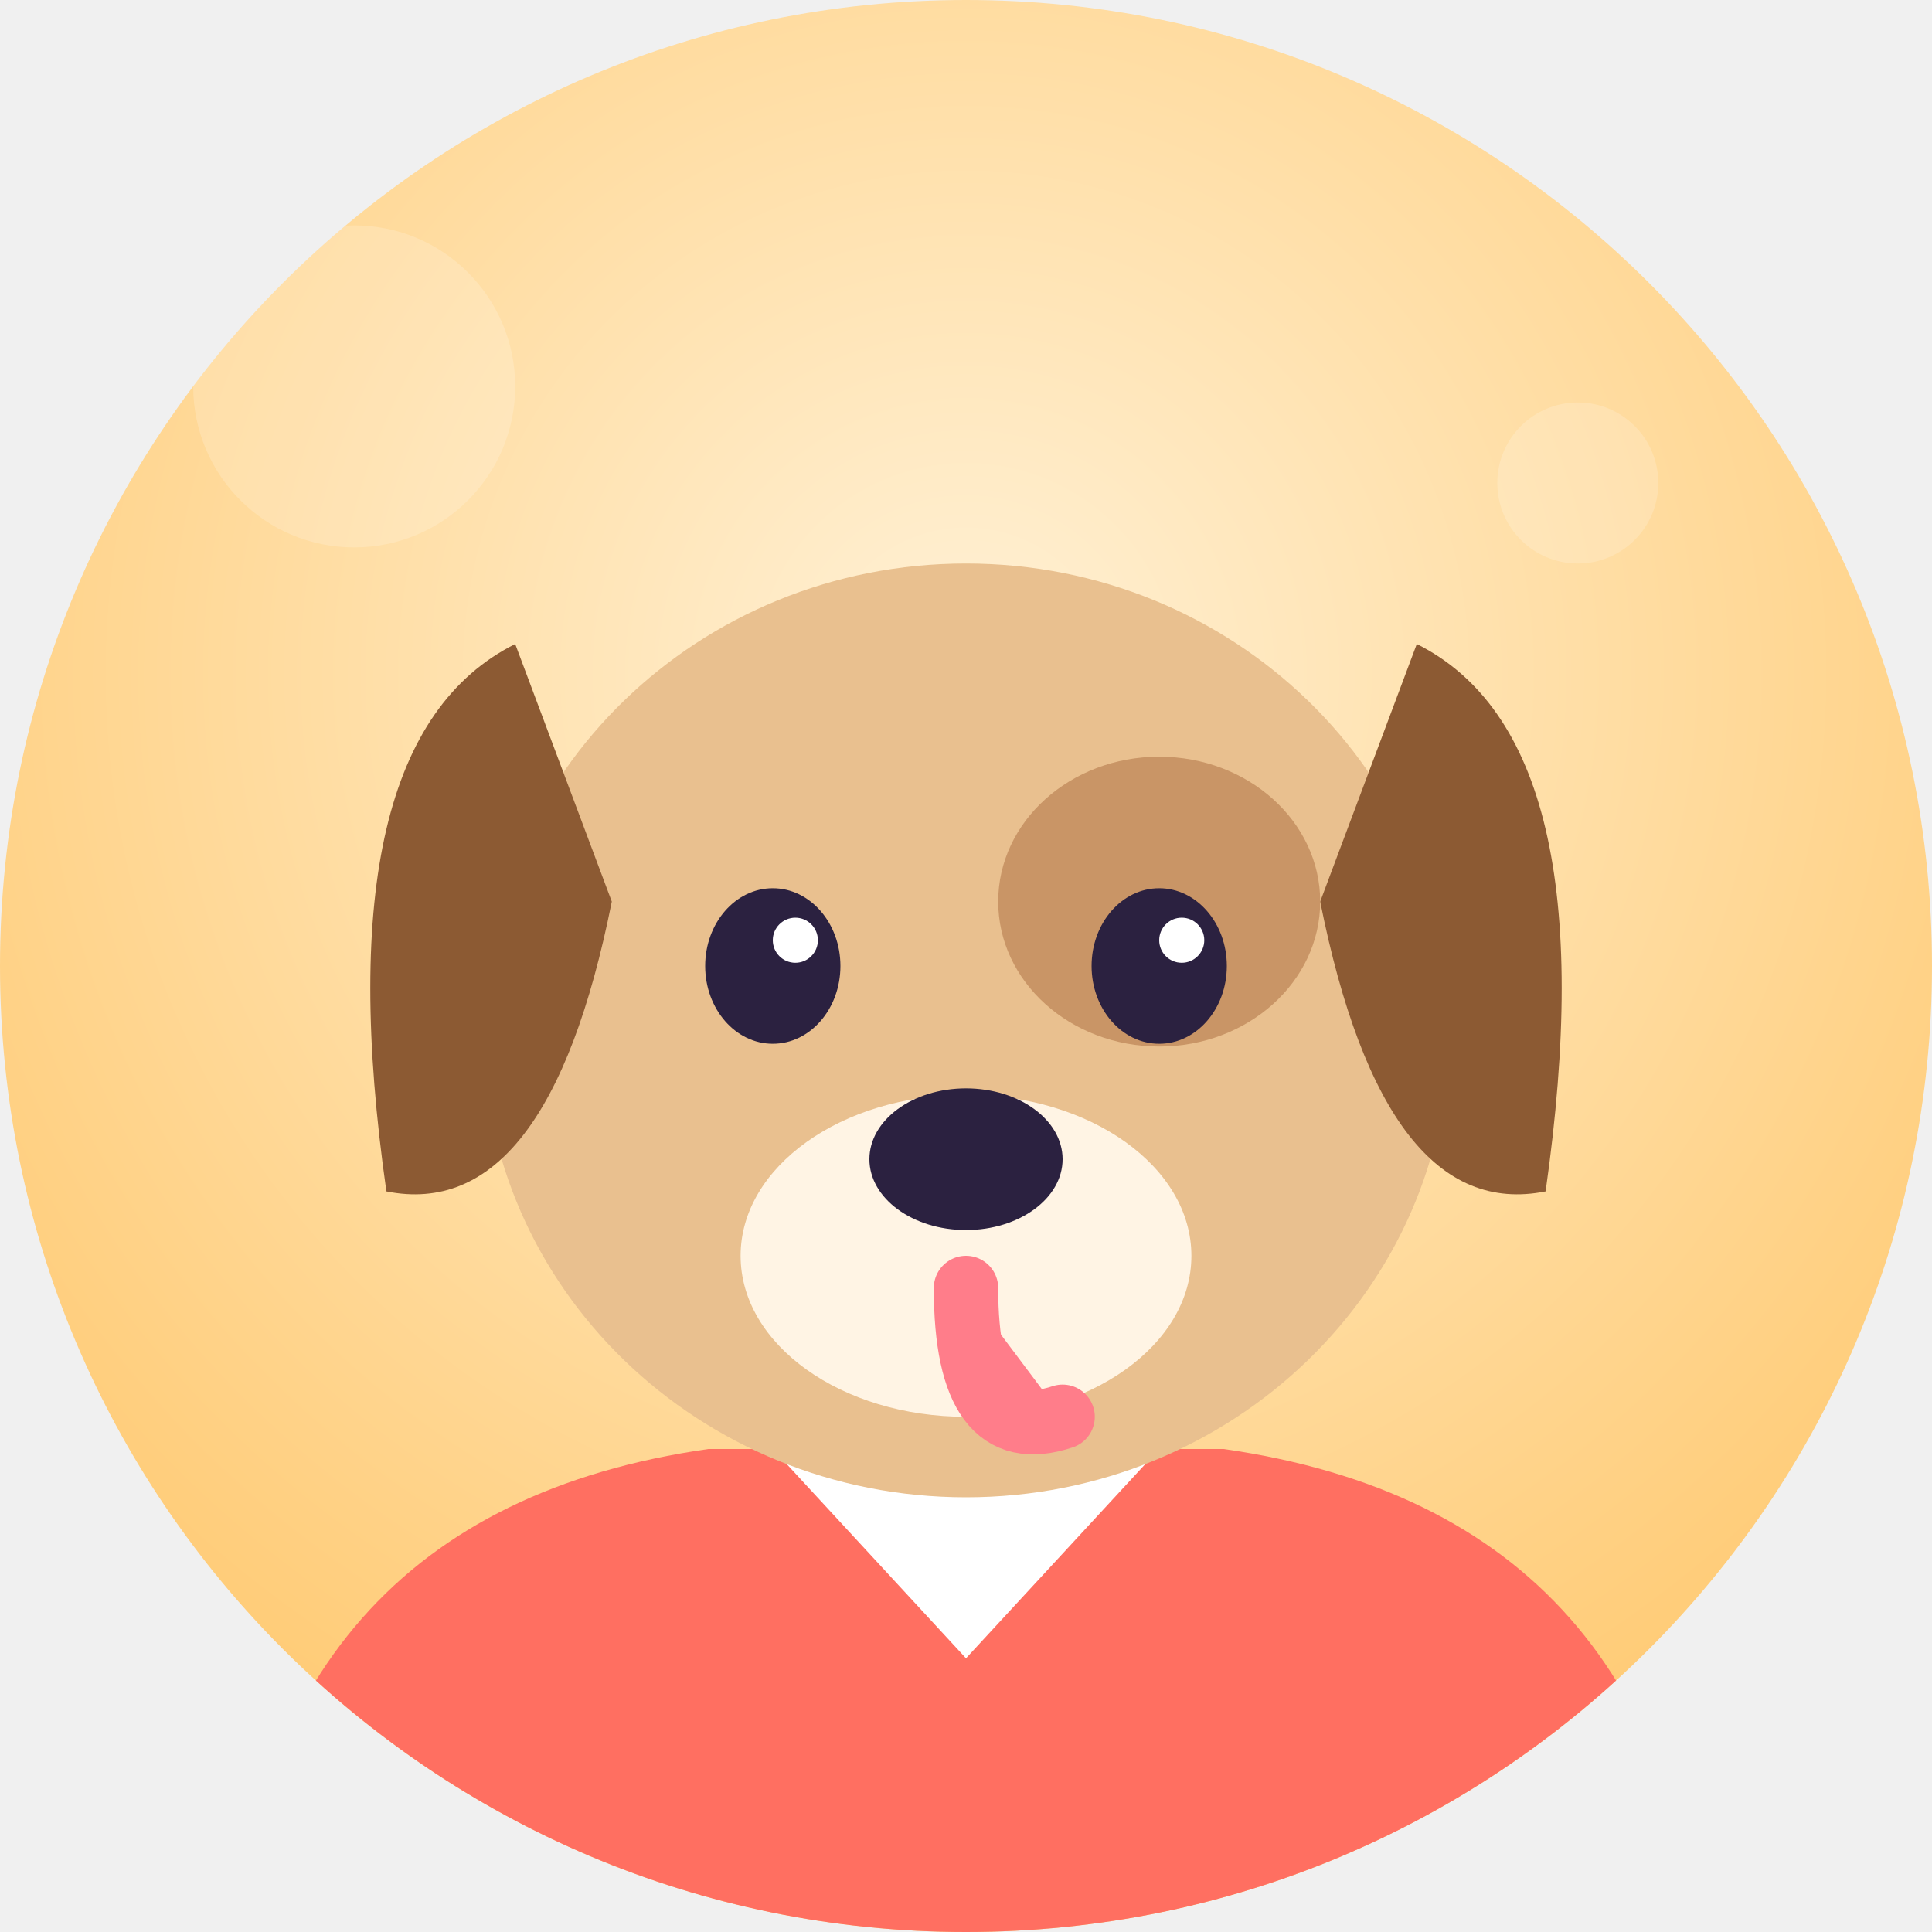
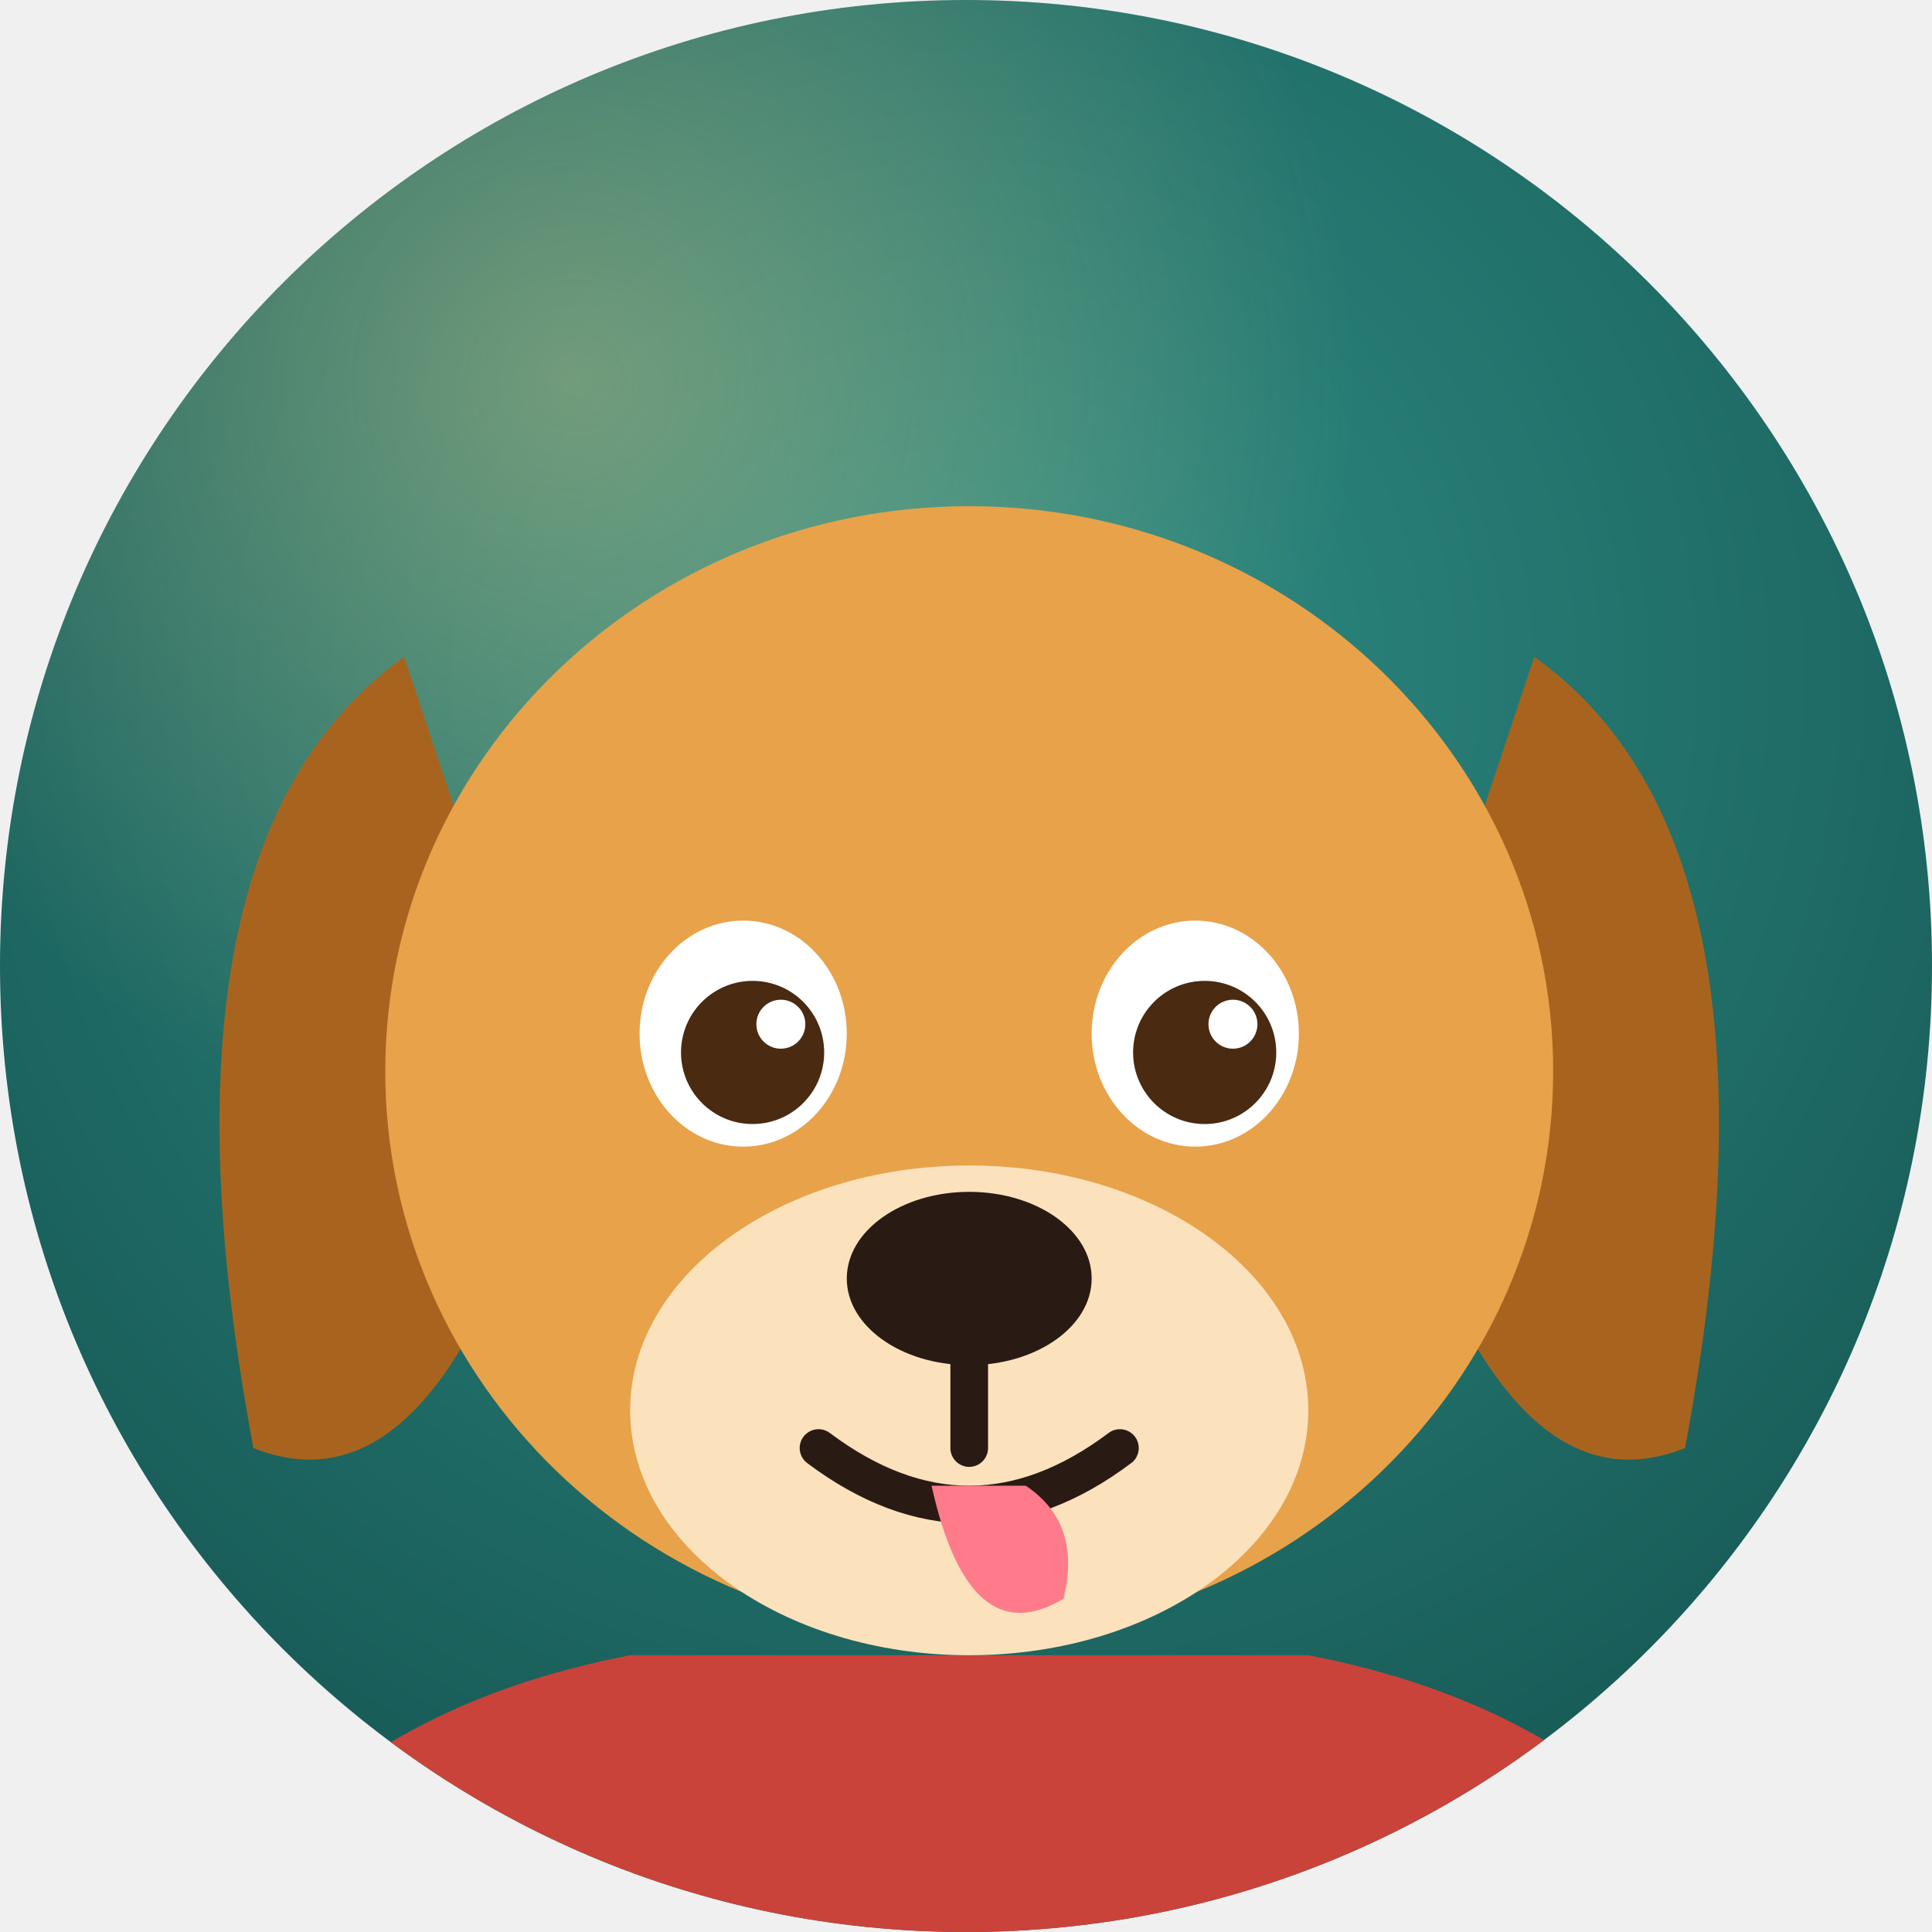
<svg xmlns="http://www.w3.org/2000/svg" viewBox="0 0 120 120">
  <defs>
-     <radialGradient id="g" cx="50%" cy="35%" r="70%">
-       <stop offset="0" stop-color="#fff1d6" />
-       <stop offset="1" stop-color="#ffc76b" />
+     <radialGradient id="bg" cx="50%" cy="35%" r="75%">
+       <stop offset="0" stop-color="#2f8f86" />
+       <stop offset="1" stop-color="#14524f" />
+     </radialGradient>
+     <radialGradient id="glow" cx="30%" cy="20%" r="40%">
+       <stop offset="0" stop-color="#ffd98a" stop-opacity=".35" />
+       <stop offset="1" stop-color="#ffd98a" stop-opacity="0" />
    </radialGradient>
    <clipPath id="c">
      <circle cx="60" cy="60" r="60" />
    </clipPath>
  </defs>
  <g clip-path="url(#c)">
-     <rect width="120" height="120" fill="url(#g)" />
-     <circle cx="22" cy="24" r="10" fill="#fff" opacity=".18" />
-     <circle cx="98" cy="30" r="5" fill="#fff" opacity=".18" />
-     <path d="M14 124 Q16 94 44 90 L76 90 Q104 94 106 124 Z" fill="#ff6f61" />
-     <path d="M48 90 L60 103 L72 90 Z" fill="#fff" />
-     <ellipse cx="60" cy="64" rx="30" ry="29" fill="#e9c08f" />
-     <path d="M32 40 Q20 46 24 74 Q34 76 38 56 Z M88 40 Q100 46 96 74 Q86 76 82 56 Z" fill="#8c5a33" />
-     <ellipse cx="72" cy="56" rx="10" ry="9" fill="#c99566" />
-     <ellipse cx="60" cy="78" rx="14" ry="10" fill="#fff4e4" />
-     <g fill="#2b2140">
-       <ellipse cx="48" cy="60" rx="4.2" ry="4.83" />
-       <ellipse cx="72" cy="60" rx="4.2" ry="4.83" />
+     <rect width="120" height="120" fill="url(#bg)" />
+     <rect width="120" height="120" fill="url(#glow)" />
+     <g transform="translate(-10 -6) scale(1.17)">
+       <path d="M14 126 Q16 98 42 93 L78 93 Q104 98 106 126 Z" fill="#c9433a" />
+       <path d="M30 40 Q16 50 22 82 Q32 86 38 64 Z M90 40 Q104 50 98 82 Q88 86 82 64 Z" fill="#a8641e" />
+       <ellipse cx="60" cy="62" rx="31" ry="30" fill="#e8a24a" />
+       <ellipse cx="60" cy="80" rx="18" ry="13" fill="#fbe2bc" />
+       <g>
+         <ellipse cx="48" cy="60" rx="5.5" ry="6" fill="#fff" />
+         <ellipse cx="72" cy="60" rx="5.5" ry="6" fill="#fff" />
+         <circle cx="48.5" cy="61" r="3.8" fill="#4a2a10" />
+         <circle cx="72.5" cy="61" r="3.8" fill="#4a2a10" />
+         <circle cx="50" cy="59.5" r="1.3" fill="#fff" />
+         <circle cx="74" cy="59.5" r="1.3" fill="#fff" />
+       </g>
+       <ellipse cx="60" cy="73" rx="6.5" ry="4.6" fill="#2a1a14" />
+       <path d="M60 77 L60 82 M52 82 Q60 88 68 82" stroke="#2a1a14" stroke-width="2" fill="none" stroke-linecap="round" />
+       <path d="M58 84 Q60 93 65 90 Q66 86 63 84 Z" fill="#ff7a8a" />
    </g>
-     <g fill="#fff">
-       <circle cx="49.4" cy="58.4" r="1.4" />
-       <circle cx="73.4" cy="58.4" r="1.4" />
-     </g>
-     <ellipse cx="60" cy="72" rx="6" ry="4.4" fill="#2b2140" />
-     <path d="M60 80 Q60 90 66 88" fill="#ff7d8a" stroke="#ff7d8a" stroke-width="4" stroke-linecap="round" />
  </g>
</svg>
